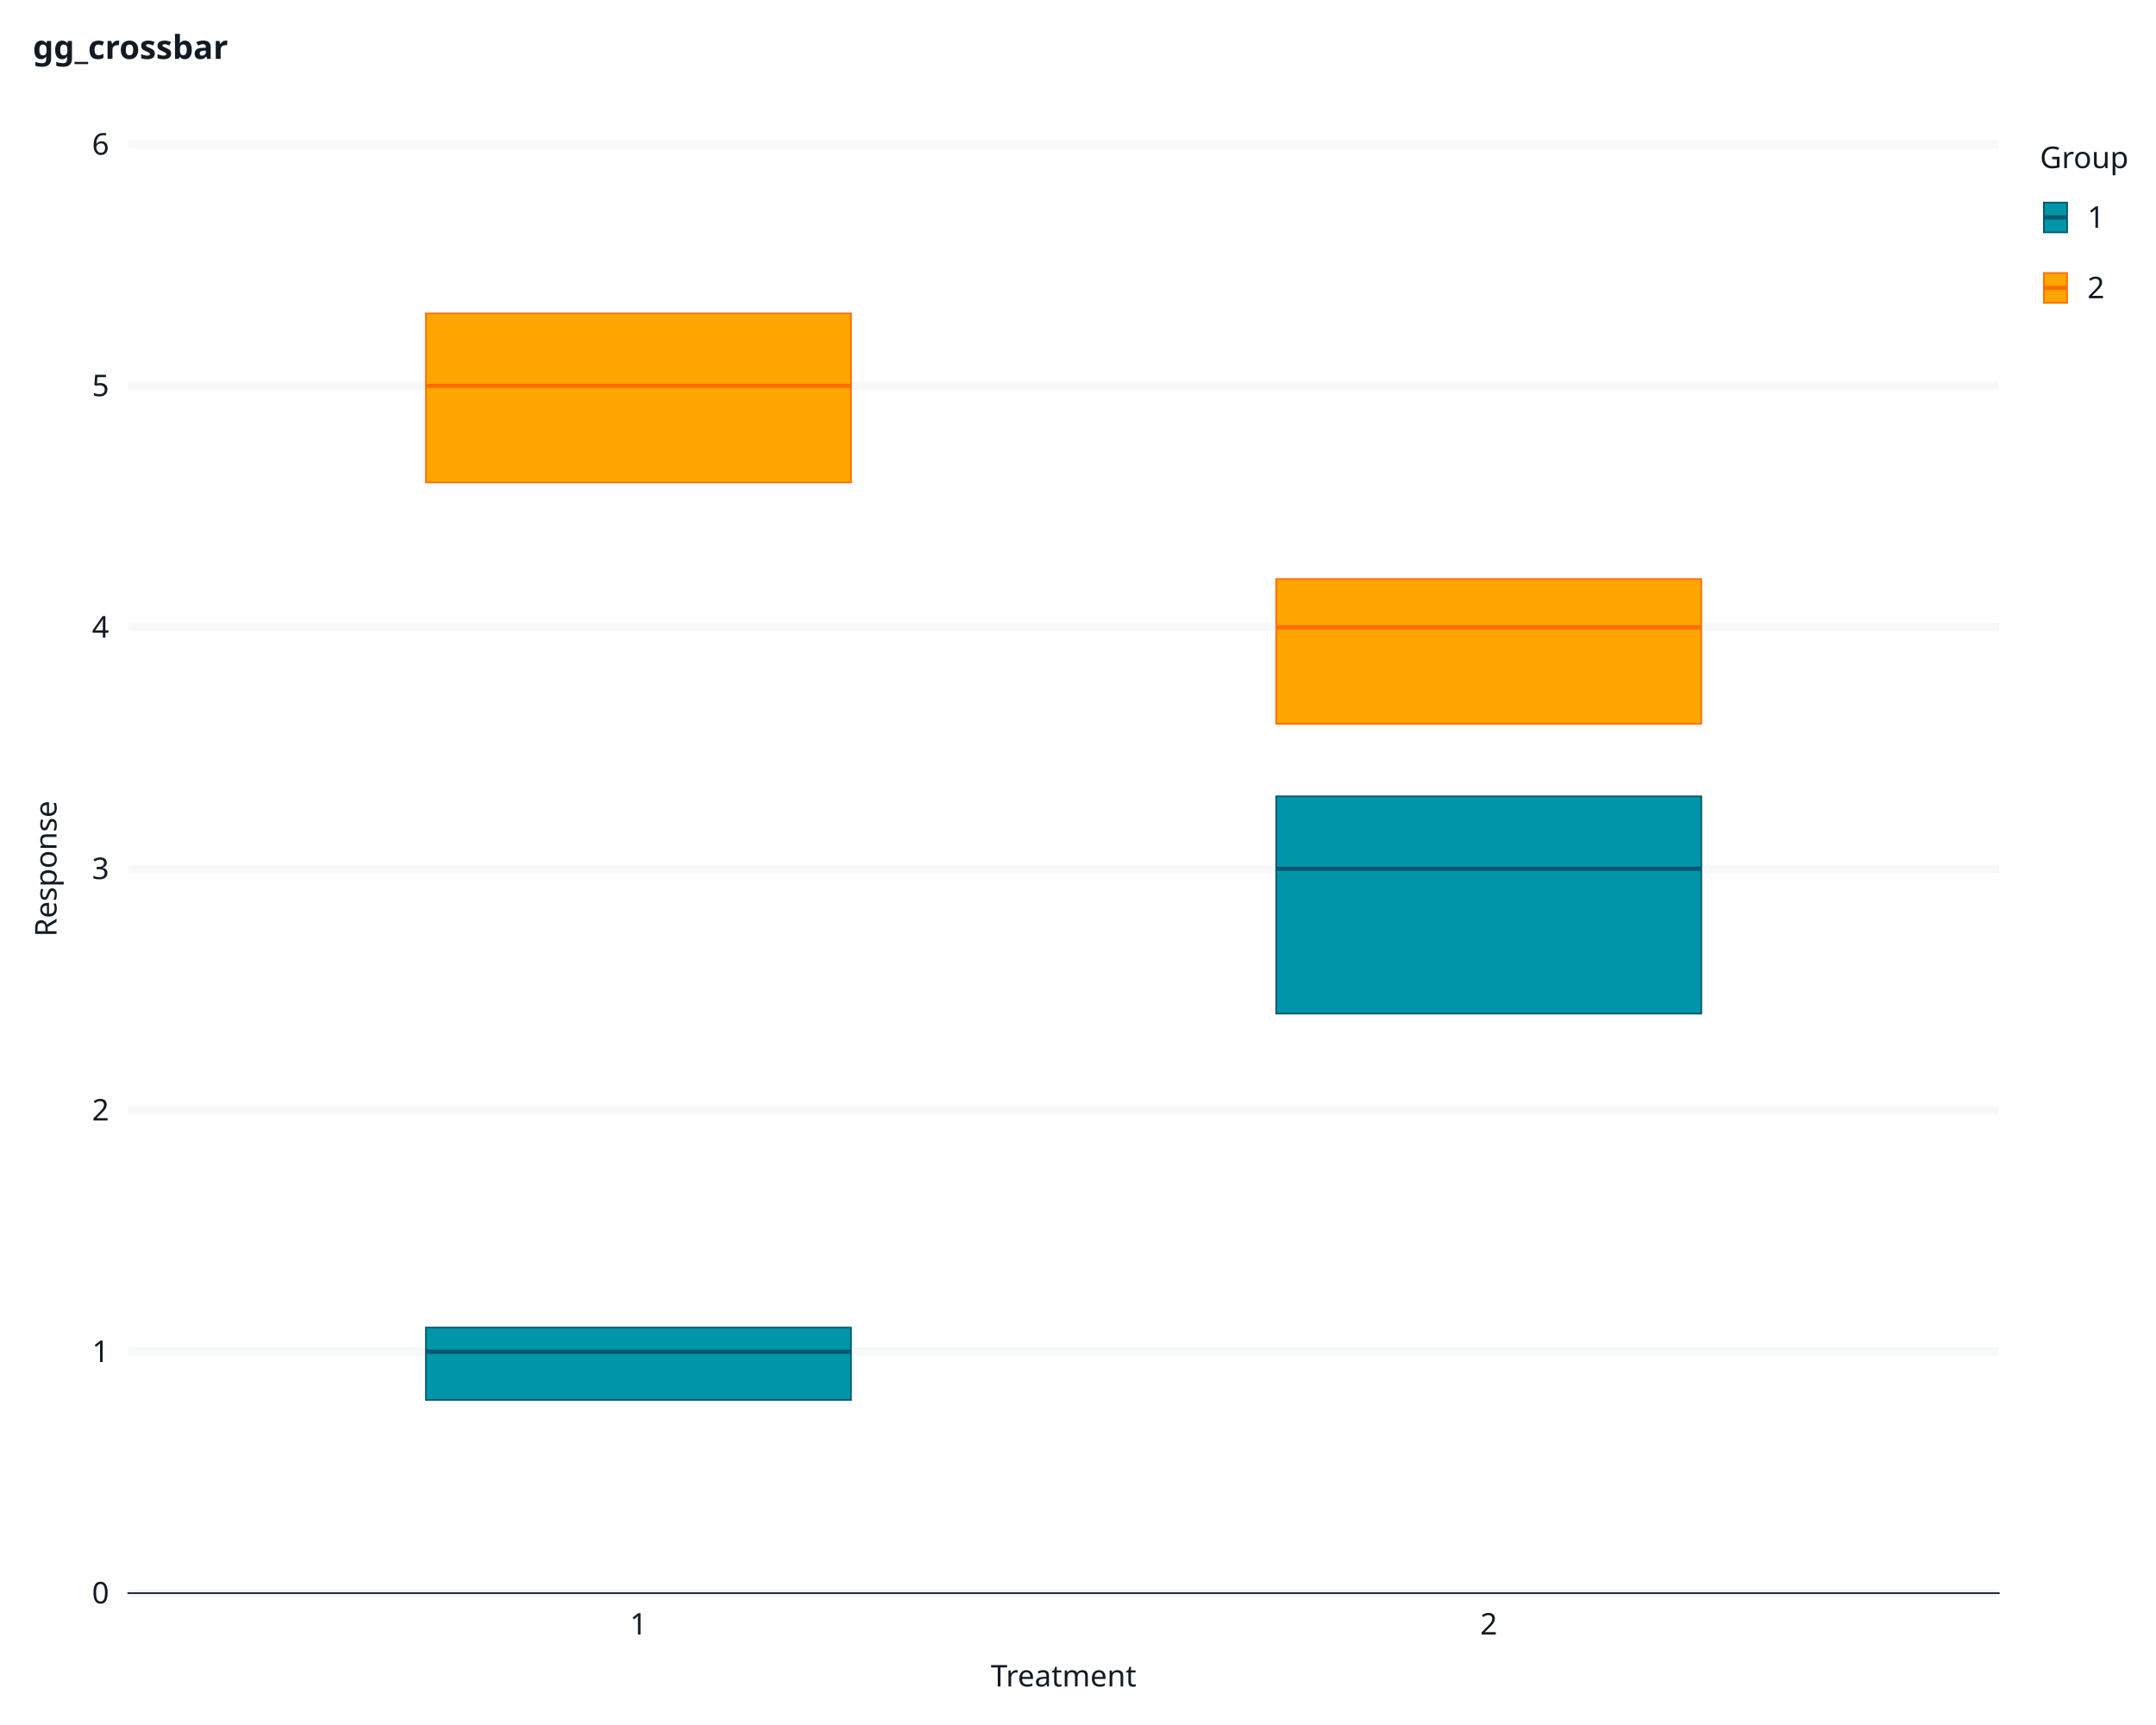
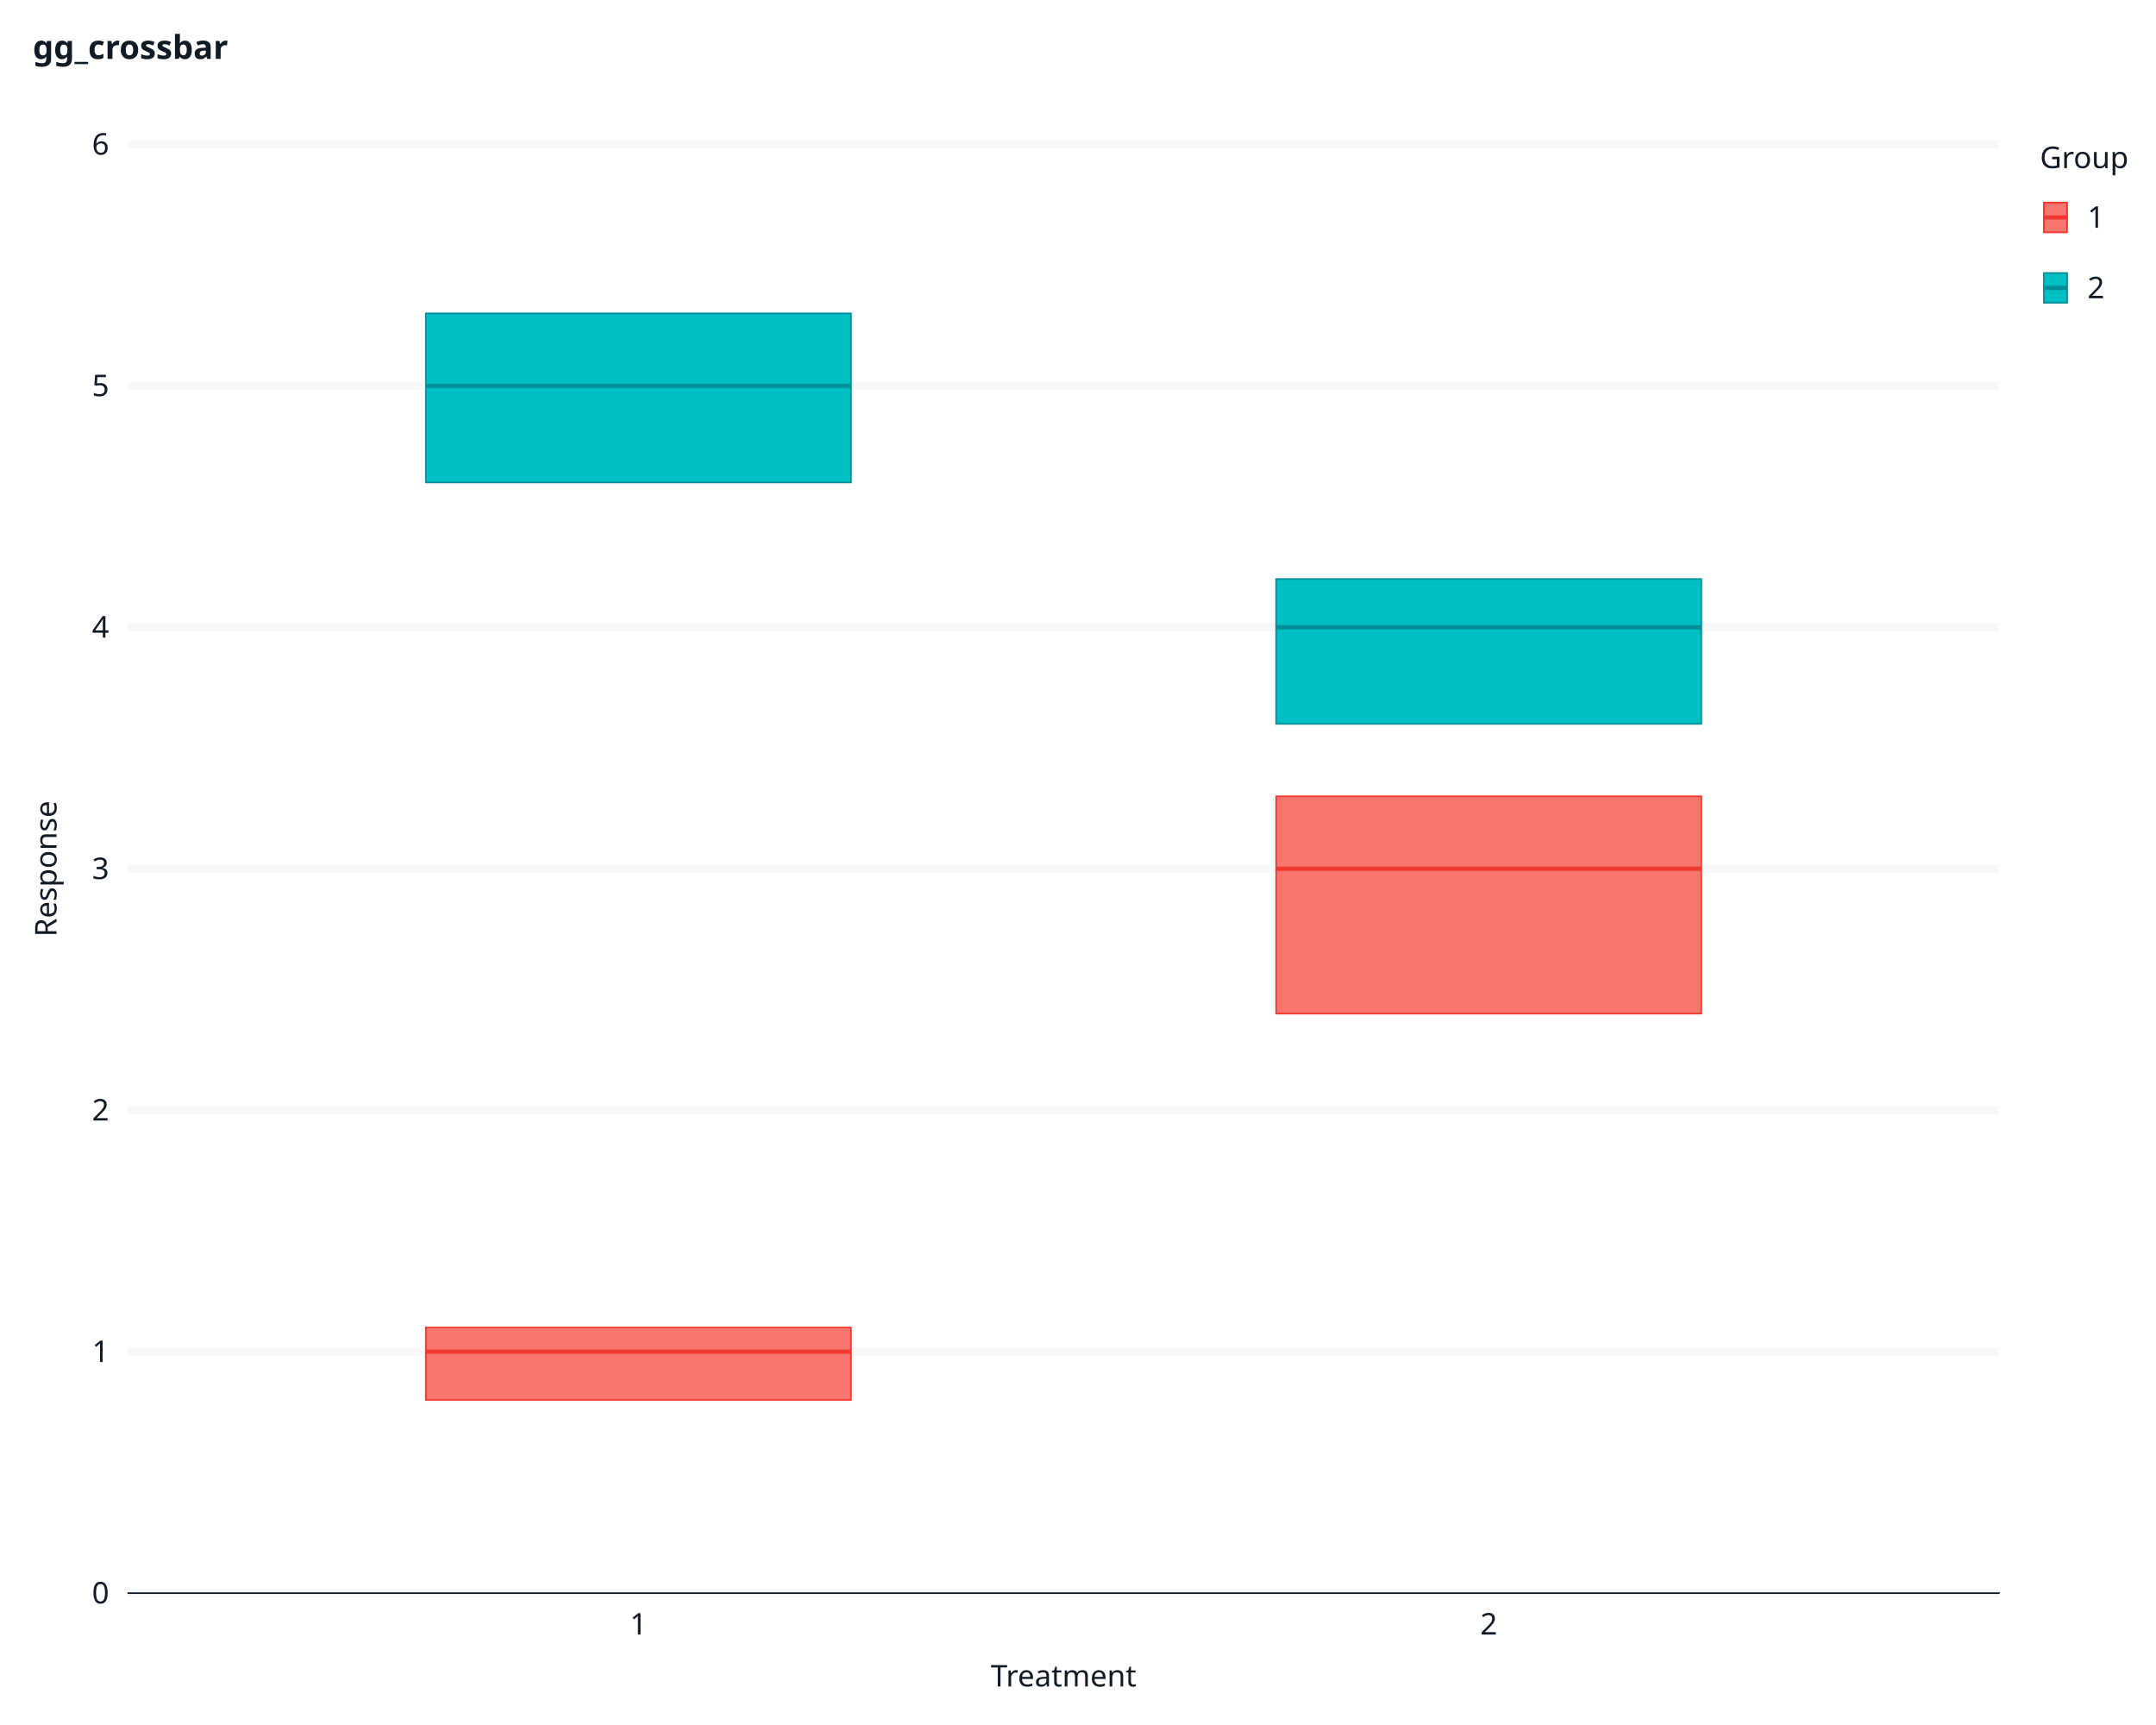
<svg xmlns="http://www.w3.org/2000/svg" class="svglite" data-engine-version="2.0" width="720.00pt" height="576.00pt" viewBox="0 0 720.00 576.00">
  <defs>
    <style type="text/css">
    .svglite line, .svglite polyline, .svglite polygon, .svglite path, .svglite rect, .svglite circle {
      fill: none;
      stroke: #000000;
      stroke-linecap: round;
      stroke-linejoin: round;
      stroke-miterlimit: 10.00;
    }
  </style>
  </defs>
  <rect width="100%" height="100%" style="stroke: none; fill: #FFFFFF;" />
  <defs>
    <clipPath id="cpMC4wMHw3MjAuMDB8MC4wMHw1NzYuMDA=">
      <rect x="0.00" y="0.00" width="720.00" height="576.00" />
    </clipPath>
  </defs>
  <g clip-path="url(#cpMC4wMHw3MjAuMDB8MC4wMHw1NzYuMDA=)">
    <rect x="0" y="0.00" width="720.00" height="576.00" style="stroke-width: 1.07; stroke: #FFFFFF; fill: #FFFFFF;" />
    <rect x="42.83" y="48.21" width="624.71" height="483.76" style="stroke-width: 1.07; stroke: #FFFFFF; fill: #FFFFFF;" />
    <polyline points="42.83,531.97 667.54,531.97 " style="stroke-width: 2.84; stroke: #F6F8FA; stroke-linecap: butt;" />
    <polyline points="42.83,451.34 667.54,451.34 " style="stroke-width: 2.84; stroke: #F6F8FA; stroke-linecap: butt;" />
    <polyline points="42.83,370.71 667.54,370.71 " style="stroke-width: 2.84; stroke: #F6F8FA; stroke-linecap: butt;" />
    <polyline points="42.83,290.09 667.54,290.09 " style="stroke-width: 2.84; stroke: #F6F8FA; stroke-linecap: butt;" />
    <polyline points="42.83,209.46 667.54,209.46 " style="stroke-width: 2.84; stroke: #F6F8FA; stroke-linecap: butt;" />
    <polyline points="42.83,128.84 667.54,128.84 " style="stroke-width: 2.84; stroke: #F6F8FA; stroke-linecap: butt;" />
    <polyline points="42.83,48.21 667.54,48.21 " style="stroke-width: 2.84; stroke: #F6F8FA; stroke-linecap: butt;" />
    <polyline points="213.21,531.97 213.21,48.21 " style="stroke-width: 2.84; stroke: none; stroke-linecap: butt;" />
    <polyline points="497.17,531.97 497.17,48.21 " style="stroke-width: 2.84; stroke: none; stroke-linecap: butt;" />
-     <polygon points="142.22,443.28 142.22,467.46 284.20,467.46 284.20,443.28 142.22,443.28 " style="stroke-width: 0.53; stroke: #00576F; stroke-linecap: butt; stroke-linejoin: miter; fill: #0095A8;" />
-     <polygon points="142.22,104.65 142.22,161.09 284.20,161.09 284.20,104.65 142.22,104.65 " style="stroke-width: 0.53; stroke: #FF6C00; stroke-linecap: butt; stroke-linejoin: miter; fill: #FFA600;" />
-     <polygon points="426.18,265.90 426.18,338.46 568.16,338.46 568.16,265.90 426.18,265.90 " style="stroke-width: 0.53; stroke: #00576F; stroke-linecap: butt; stroke-linejoin: miter; fill: #0095A8;" />
-     <polygon points="426.18,193.34 426.18,241.71 568.16,241.71 568.16,193.34 426.18,193.34 " style="stroke-width: 0.53; stroke: #FF6C00; stroke-linecap: butt; stroke-linejoin: miter; fill: #FFA600;" />
-     <line x1="142.22" y1="451.34" x2="284.20" y2="451.34" style="stroke-width: 1.41; stroke: #00576F; stroke-linecap: butt; stroke-linejoin: miter;" />
-     <line x1="142.22" y1="128.84" x2="284.20" y2="128.84" style="stroke-width: 1.41; stroke: #FF6C00; stroke-linecap: butt; stroke-linejoin: miter;" />
-     <line x1="426.18" y1="290.09" x2="568.16" y2="290.09" style="stroke-width: 1.41; stroke: #00576F; stroke-linecap: butt; stroke-linejoin: miter;" />
-     <line x1="426.18" y1="209.46" x2="568.16" y2="209.46" style="stroke-width: 1.41; stroke: #FF6C00; stroke-linecap: butt; stroke-linejoin: miter;" />
+     <polygon points="142.22,443.28 142.22,467.46 284.20,467.46 284.20,443.28 142.22,443.28 " style="stroke-width: 0.53; stroke: #F1372F; stroke-linecap: butt; stroke-linejoin: miter; fill: #F8766D;" />
+     <polygon points="142.22,104.65 142.22,161.09 284.20,161.09 284.20,104.65 142.22,104.65 " style="stroke-width: 0.53; stroke: #008F97; stroke-linecap: butt; stroke-linejoin: miter; fill: #00BFC4;" />
+     <polygon points="426.18,265.90 426.18,338.46 568.16,338.46 568.16,265.90 426.18,265.90 " style="stroke-width: 0.53; stroke: #F1372F; stroke-linecap: butt; stroke-linejoin: miter; fill: #F8766D;" />
+     <polygon points="426.18,193.34 426.18,241.71 568.16,241.71 568.16,193.34 426.18,193.34 " style="stroke-width: 0.53; stroke: #008F97; stroke-linecap: butt; stroke-linejoin: miter; fill: #00BFC4;" />
+     <line x1="142.22" y1="451.34" x2="284.20" y2="451.34" style="stroke-width: 1.41; stroke: #F1372F; stroke-linecap: butt; stroke-linejoin: miter;" />
+     <line x1="142.22" y1="128.84" x2="284.20" y2="128.84" style="stroke-width: 1.41; stroke: #008F97; stroke-linecap: butt; stroke-linejoin: miter;" />
+     <line x1="426.18" y1="290.09" x2="568.16" y2="290.09" style="stroke-width: 1.41; stroke: #F1372F; stroke-linecap: butt; stroke-linejoin: miter;" />
+     <line x1="426.18" y1="209.46" x2="568.16" y2="209.46" style="stroke-width: 1.41; stroke: #008F97; stroke-linecap: butt; stroke-linejoin: miter;" />
    <polyline points="42.83,531.97 42.83,48.21 " style="stroke-width: 0.53; stroke: none; stroke-linecap: square;" />
    <text x="36.44" y="535.41" text-anchor="end" style="font-size: 10.00px; fill: #121B24; font-family: sans;" textLength="5.56px" lengthAdjust="spacingAndGlyphs">0</text>
    <text x="36.44" y="454.78" text-anchor="end" style="font-size: 10.00px; fill: #121B24; font-family: sans;" textLength="5.56px" lengthAdjust="spacingAndGlyphs">1</text>
    <text x="36.44" y="374.15" text-anchor="end" style="font-size: 10.00px; fill: #121B24; font-family: sans;" textLength="5.56px" lengthAdjust="spacingAndGlyphs">2</text>
    <text x="36.44" y="293.53" text-anchor="end" style="font-size: 10.00px; fill: #121B24; font-family: sans;" textLength="5.56px" lengthAdjust="spacingAndGlyphs">3</text>
    <text x="36.44" y="212.90" text-anchor="end" style="font-size: 10.00px; fill: #121B24; font-family: sans;" textLength="5.56px" lengthAdjust="spacingAndGlyphs">4</text>
    <text x="36.44" y="132.28" text-anchor="end" style="font-size: 10.00px; fill: #121B24; font-family: sans;" textLength="5.56px" lengthAdjust="spacingAndGlyphs">5</text>
    <text x="36.44" y="51.65" text-anchor="end" style="font-size: 10.00px; fill: #121B24; font-family: sans;" textLength="5.56px" lengthAdjust="spacingAndGlyphs">6</text>
    <polyline points="39.18,531.97 42.83,531.97 " style="stroke-width: 0.53; stroke: none; stroke-linecap: butt;" />
    <polyline points="39.18,451.34 42.83,451.34 " style="stroke-width: 0.53; stroke: none; stroke-linecap: butt;" />
    <polyline points="39.18,370.71 42.83,370.71 " style="stroke-width: 0.53; stroke: none; stroke-linecap: butt;" />
    <polyline points="39.18,290.09 42.83,290.09 " style="stroke-width: 0.53; stroke: none; stroke-linecap: butt;" />
    <polyline points="39.18,209.46 42.83,209.46 " style="stroke-width: 0.53; stroke: none; stroke-linecap: butt;" />
    <polyline points="39.18,128.84 42.83,128.84 " style="stroke-width: 0.53; stroke: none; stroke-linecap: butt;" />
    <polyline points="39.18,48.21 42.83,48.21 " style="stroke-width: 0.53; stroke: none; stroke-linecap: butt;" />
    <polyline points="42.83,531.97 667.54,531.97 " style="stroke-width: 0.53; stroke: #121B24; stroke-linecap: square;" />
    <polyline points="213.21,535.62 213.21,531.97 " style="stroke-width: 0.53; stroke: none; stroke-linecap: butt;" />
    <polyline points="497.17,535.62 497.17,531.97 " style="stroke-width: 0.53; stroke: none; stroke-linecap: butt;" />
    <text x="213.21" y="545.79" text-anchor="middle" style="font-size: 10.00px; fill: #121B24; font-family: sans;" textLength="5.56px" lengthAdjust="spacingAndGlyphs">1</text>
    <text x="497.17" y="545.79" text-anchor="middle" style="font-size: 10.00px; fill: #121B24; font-family: sans;" textLength="5.56px" lengthAdjust="spacingAndGlyphs">2</text>
    <text x="355.19" y="563.13" text-anchor="middle" style="font-size: 10.00px; fill: #121B24; font-family: sans;" textLength="45.58px" lengthAdjust="spacingAndGlyphs">Treatment</text>
    <text transform="translate(18.88,290.09) rotate(-90)" text-anchor="middle" style="font-size: 10.00px; fill: #121B24; font-family: sans;" textLength="45.04px" lengthAdjust="spacingAndGlyphs">Response</text>
    <rect x="673.02" y="48.21" width="25.06" height="66.11" style="stroke-width: 1.07; stroke: #FFFFFF; fill: #FFFFFF;" />
    <text x="681.24" y="56.13" style="font-size: 10.00px; fill: #121B24; font-family: sans;" textLength="27.80px" lengthAdjust="spacingAndGlyphs">Group</text>
    <rect x="681.24" y="62.65" width="10.37" height="19.92" style="stroke-width: 1.07; stroke: #FFFFFF; fill: #FFFFFF;" />
-     <rect x="682.54" y="67.63" width="7.78" height="9.96" style="stroke-width: 0.53; stroke: #00576F; stroke-linecap: butt; stroke-linejoin: miter; fill: #0095A8;" />
-     <polyline points="682.54,72.61 690.32,72.61 " style="stroke-width: 1.41; stroke: #00576F; stroke-linecap: butt; stroke-linejoin: miter;" />
+     <rect x="682.54" y="67.63" width="7.78" height="9.96" style="stroke-width: 0.53; stroke: #F1372F; stroke-linecap: butt; stroke-linejoin: miter; fill: #F8766D;" />
+     <polyline points="682.54,72.61 690.32,72.61 " style="stroke-width: 1.41; stroke: #F1372F; stroke-linecap: butt; stroke-linejoin: miter;" />
    <rect x="681.24" y="86.18" width="10.37" height="19.92" style="stroke-width: 1.07; stroke: #FFFFFF; fill: #FFFFFF;" />
-     <rect x="682.54" y="91.16" width="7.78" height="9.96" style="stroke-width: 0.53; stroke: #FF6C00; stroke-linecap: butt; stroke-linejoin: miter; fill: #FFA600;" />
-     <polyline points="682.54,96.14 690.32,96.14 " style="stroke-width: 1.41; stroke: #FF6C00; stroke-linecap: butt; stroke-linejoin: miter;" />
+     <rect x="682.54" y="91.16" width="7.78" height="9.96" style="stroke-width: 0.53; stroke: #008F97; stroke-linecap: butt; stroke-linejoin: miter; fill: #00BFC4;" />
+     <polyline points="682.54,96.14 690.32,96.14 " style="stroke-width: 1.41; stroke: #008F97; stroke-linecap: butt; stroke-linejoin: miter;" />
    <text x="697.09" y="76.05" style="font-size: 10.00px; fill: #121B24; font-family: sans;" textLength="5.56px" lengthAdjust="spacingAndGlyphs">1</text>
    <text x="697.09" y="99.58" style="font-size: 10.00px; fill: #121B24; font-family: sans;" textLength="5.56px" lengthAdjust="spacingAndGlyphs">2</text>
    <text x="10.96" y="19.67" style="font-size: 11.00px; font-weight: bold; fill: #121B24; font-family: sans;" textLength="60.55px" lengthAdjust="spacingAndGlyphs">gg_crossbar</text>
  </g>
</svg>
